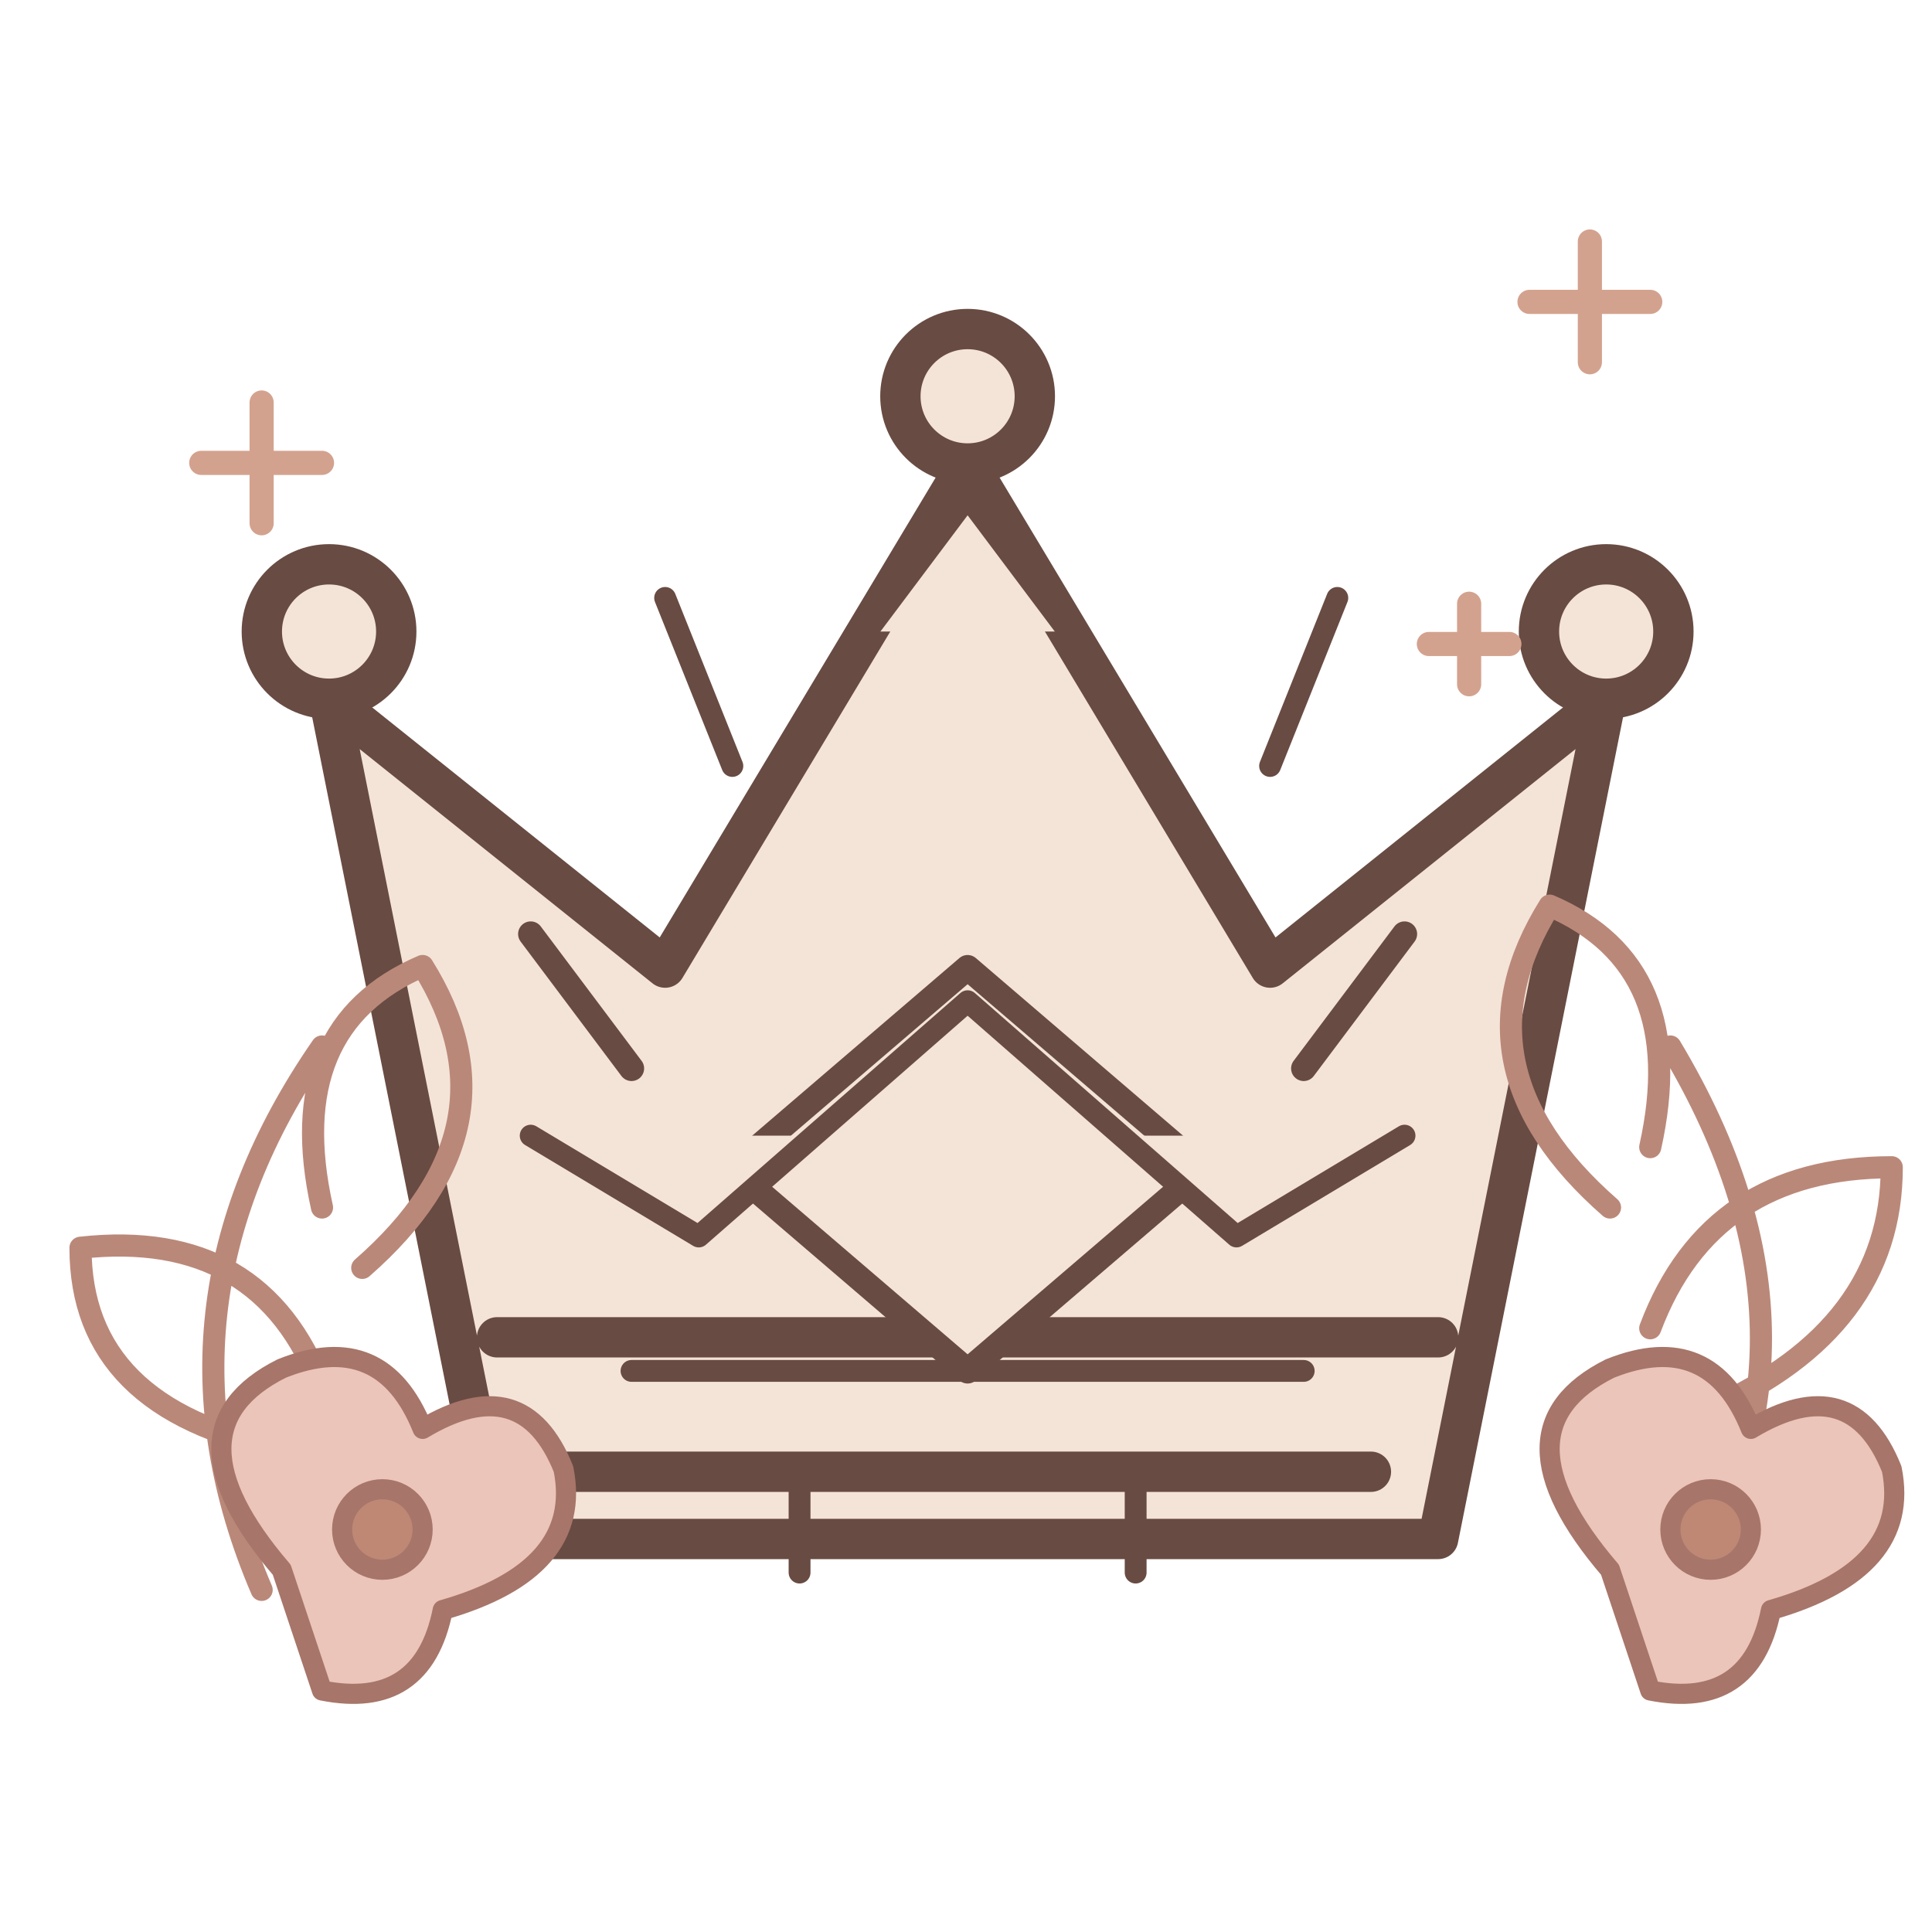
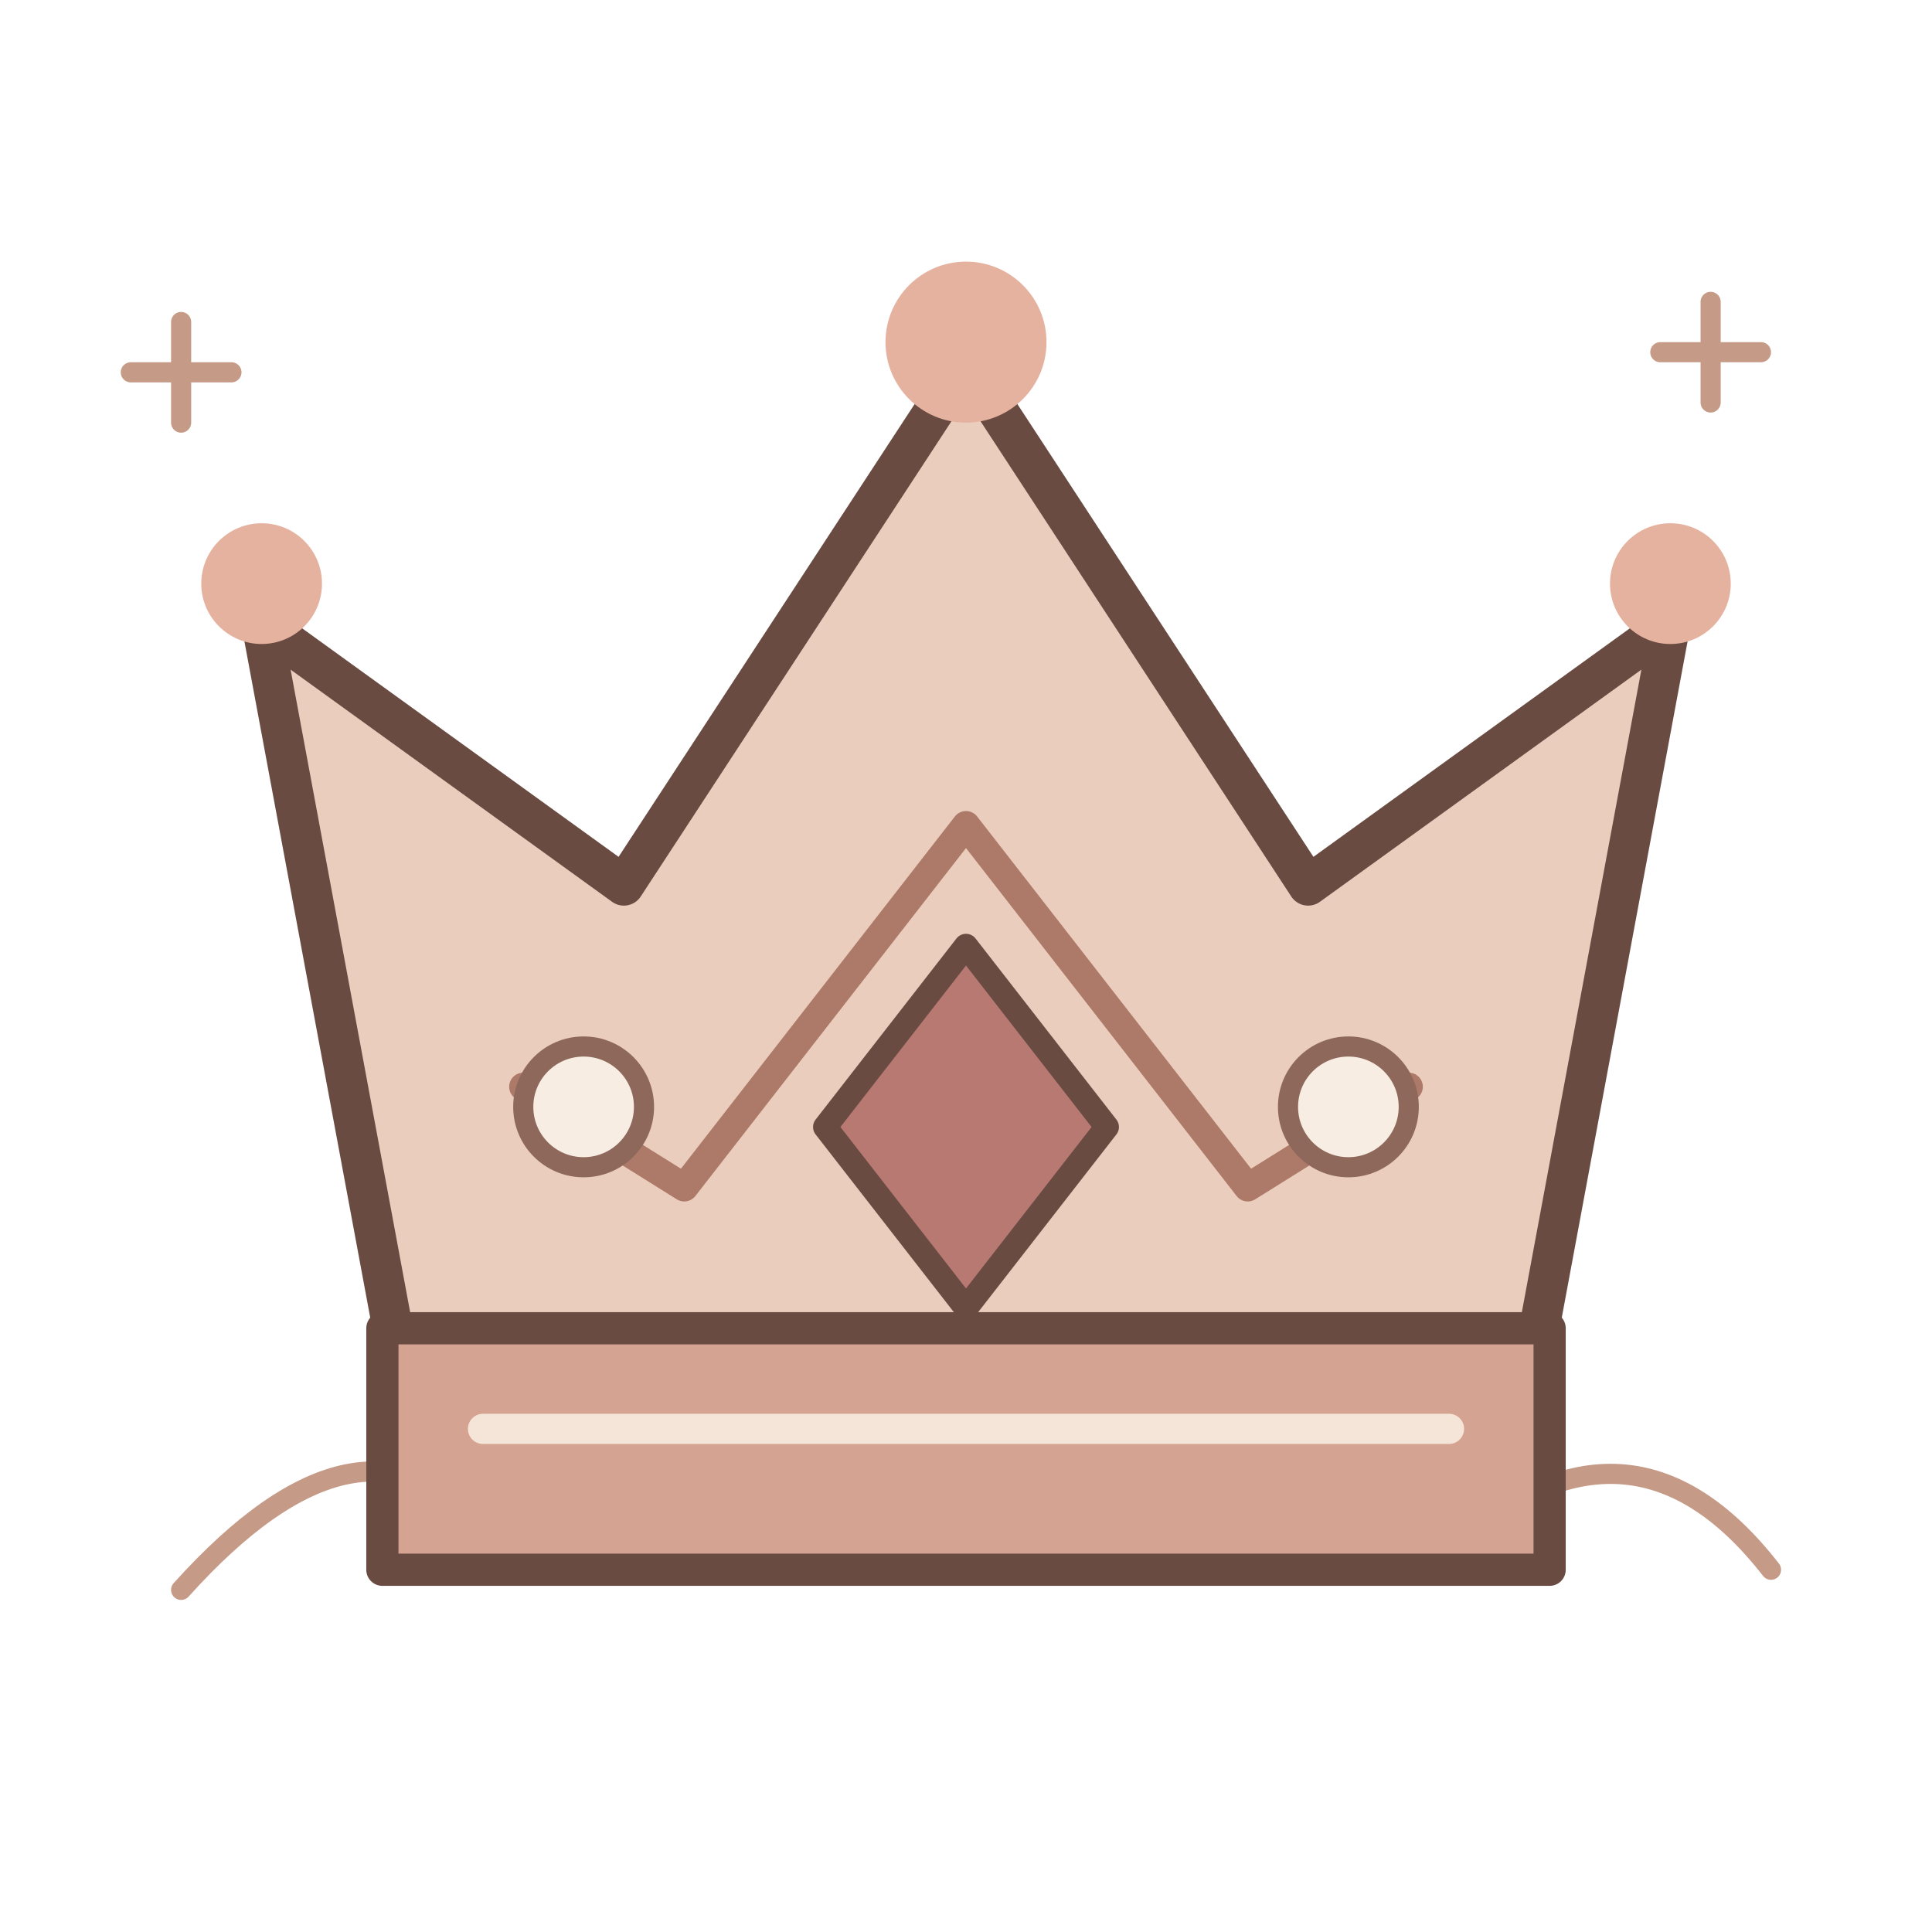
<svg xmlns="http://www.w3.org/2000/svg" viewBox="0 0 96 96" fill="none" stroke-linecap="round" stroke-linejoin="round">
-   <g transform="translate(8 8) scale(1.67)">
-     <g fill="#F4E4D8" stroke="#684B42" stroke-width="1.2">
-       <path d="m5 16 10 8 9-15 9 15 10-8-5 25H10zM10 35h28M12 39h24" />
-       <circle cx="5" cy="14" r="2" />
-       <circle cx="24" cy="7" r="2" />
-       <circle cx="43" cy="14" r="2" />
-       <path d="M17 30l7-6 7 6-7 6zM14 27l-3-4m26 0-3 4" stroke-width=".75" />
-       <path d="M11 29l5 3 8-7 8 7 5-3M14 36h20M17 18l-2-5m18 5 2-5M21 14l3-4 3 4M19 39v3m10-3v3" stroke-width=".65" />
-     </g>
+   <g fill="none" stroke="#C59A87" stroke-width="1" stroke-linecap="round">
+     <path d="M9 79q9-10 15-3M72 77q9-8 16 1M9 16v5m-2.5-2.5h5M85 15v5m-2.5-2.5h5" />
  </g>
-   <g fill="none" stroke="#BA8879" stroke-width="1.1" stroke-linecap="round">
-     <path d="M13 79q-6-14 3-27m-2 20q-10-2-10-10 9-1 12 7m0-9q-2-9 5-12 5 8-3 15M83 80q9-13 0-28m2 18q9-4 9-12-9 0-12 8m0-9q2-9-5-12-5 8 3 15" />
-   </g>
-   <g fill="#EBC5B9" stroke="#A77569" stroke-width="1">
-     <path d="M14 78q-6-7 0-10 5-2 7 3 5-3 7 2 1 5-6 7-1 5-6 4z" />
-     <circle cx="19" cy="76" r="2" fill="#BE8875" />
-     <path d="M80 78q-6-7 0-10 5-2 7 3 5-3 7 2 1 5-6 7-1 5-6 4z" />
-     <circle cx="85" cy="76" r="2" fill="#BE8875" />
-   </g>
-   <g stroke="#D3A28E" stroke-width="1.2" stroke-linecap="round">
-     <path d="M13 20v6m-3-3h6M79 12v6m-3-3h6M73 30v4m-2-2h4" />
-   </g>
+   <path d="M13 31l18 13 17-26 17 26 18-13-8 43H21z" fill="#EBCDBD" stroke="#694B42" stroke-width="2" />
+   <path d="M19 66h58v12H19z" fill="#D4A391" stroke="#694B42" stroke-width="1.6" />
+   <path d="M26 54l8 5 14-18 14 18 8-5" stroke="#AD7A69" stroke-width="1.4" />
+   <path d="M48 47l7 9-7 9-7-9z" fill="#B87973" stroke="#694B42" stroke-width="1.2" />
+   <circle cx="29" cy="55" r="3" fill="#F8EDE2" stroke="#8D685B" />
+   <circle cx="67" cy="55" r="3" fill="#F8EDE2" stroke="#8D685B" />
+   <circle cx="13" cy="29" r="3" fill="#E6B2A0" />
+   <circle cx="48" cy="17" r="4" fill="#E6B2A0" />
+   <circle cx="83" cy="29" r="3" fill="#E6B2A0" />
+   <path d="M24 71h48" stroke="#F5E5D8" stroke-width="1.5" />
</svg>
